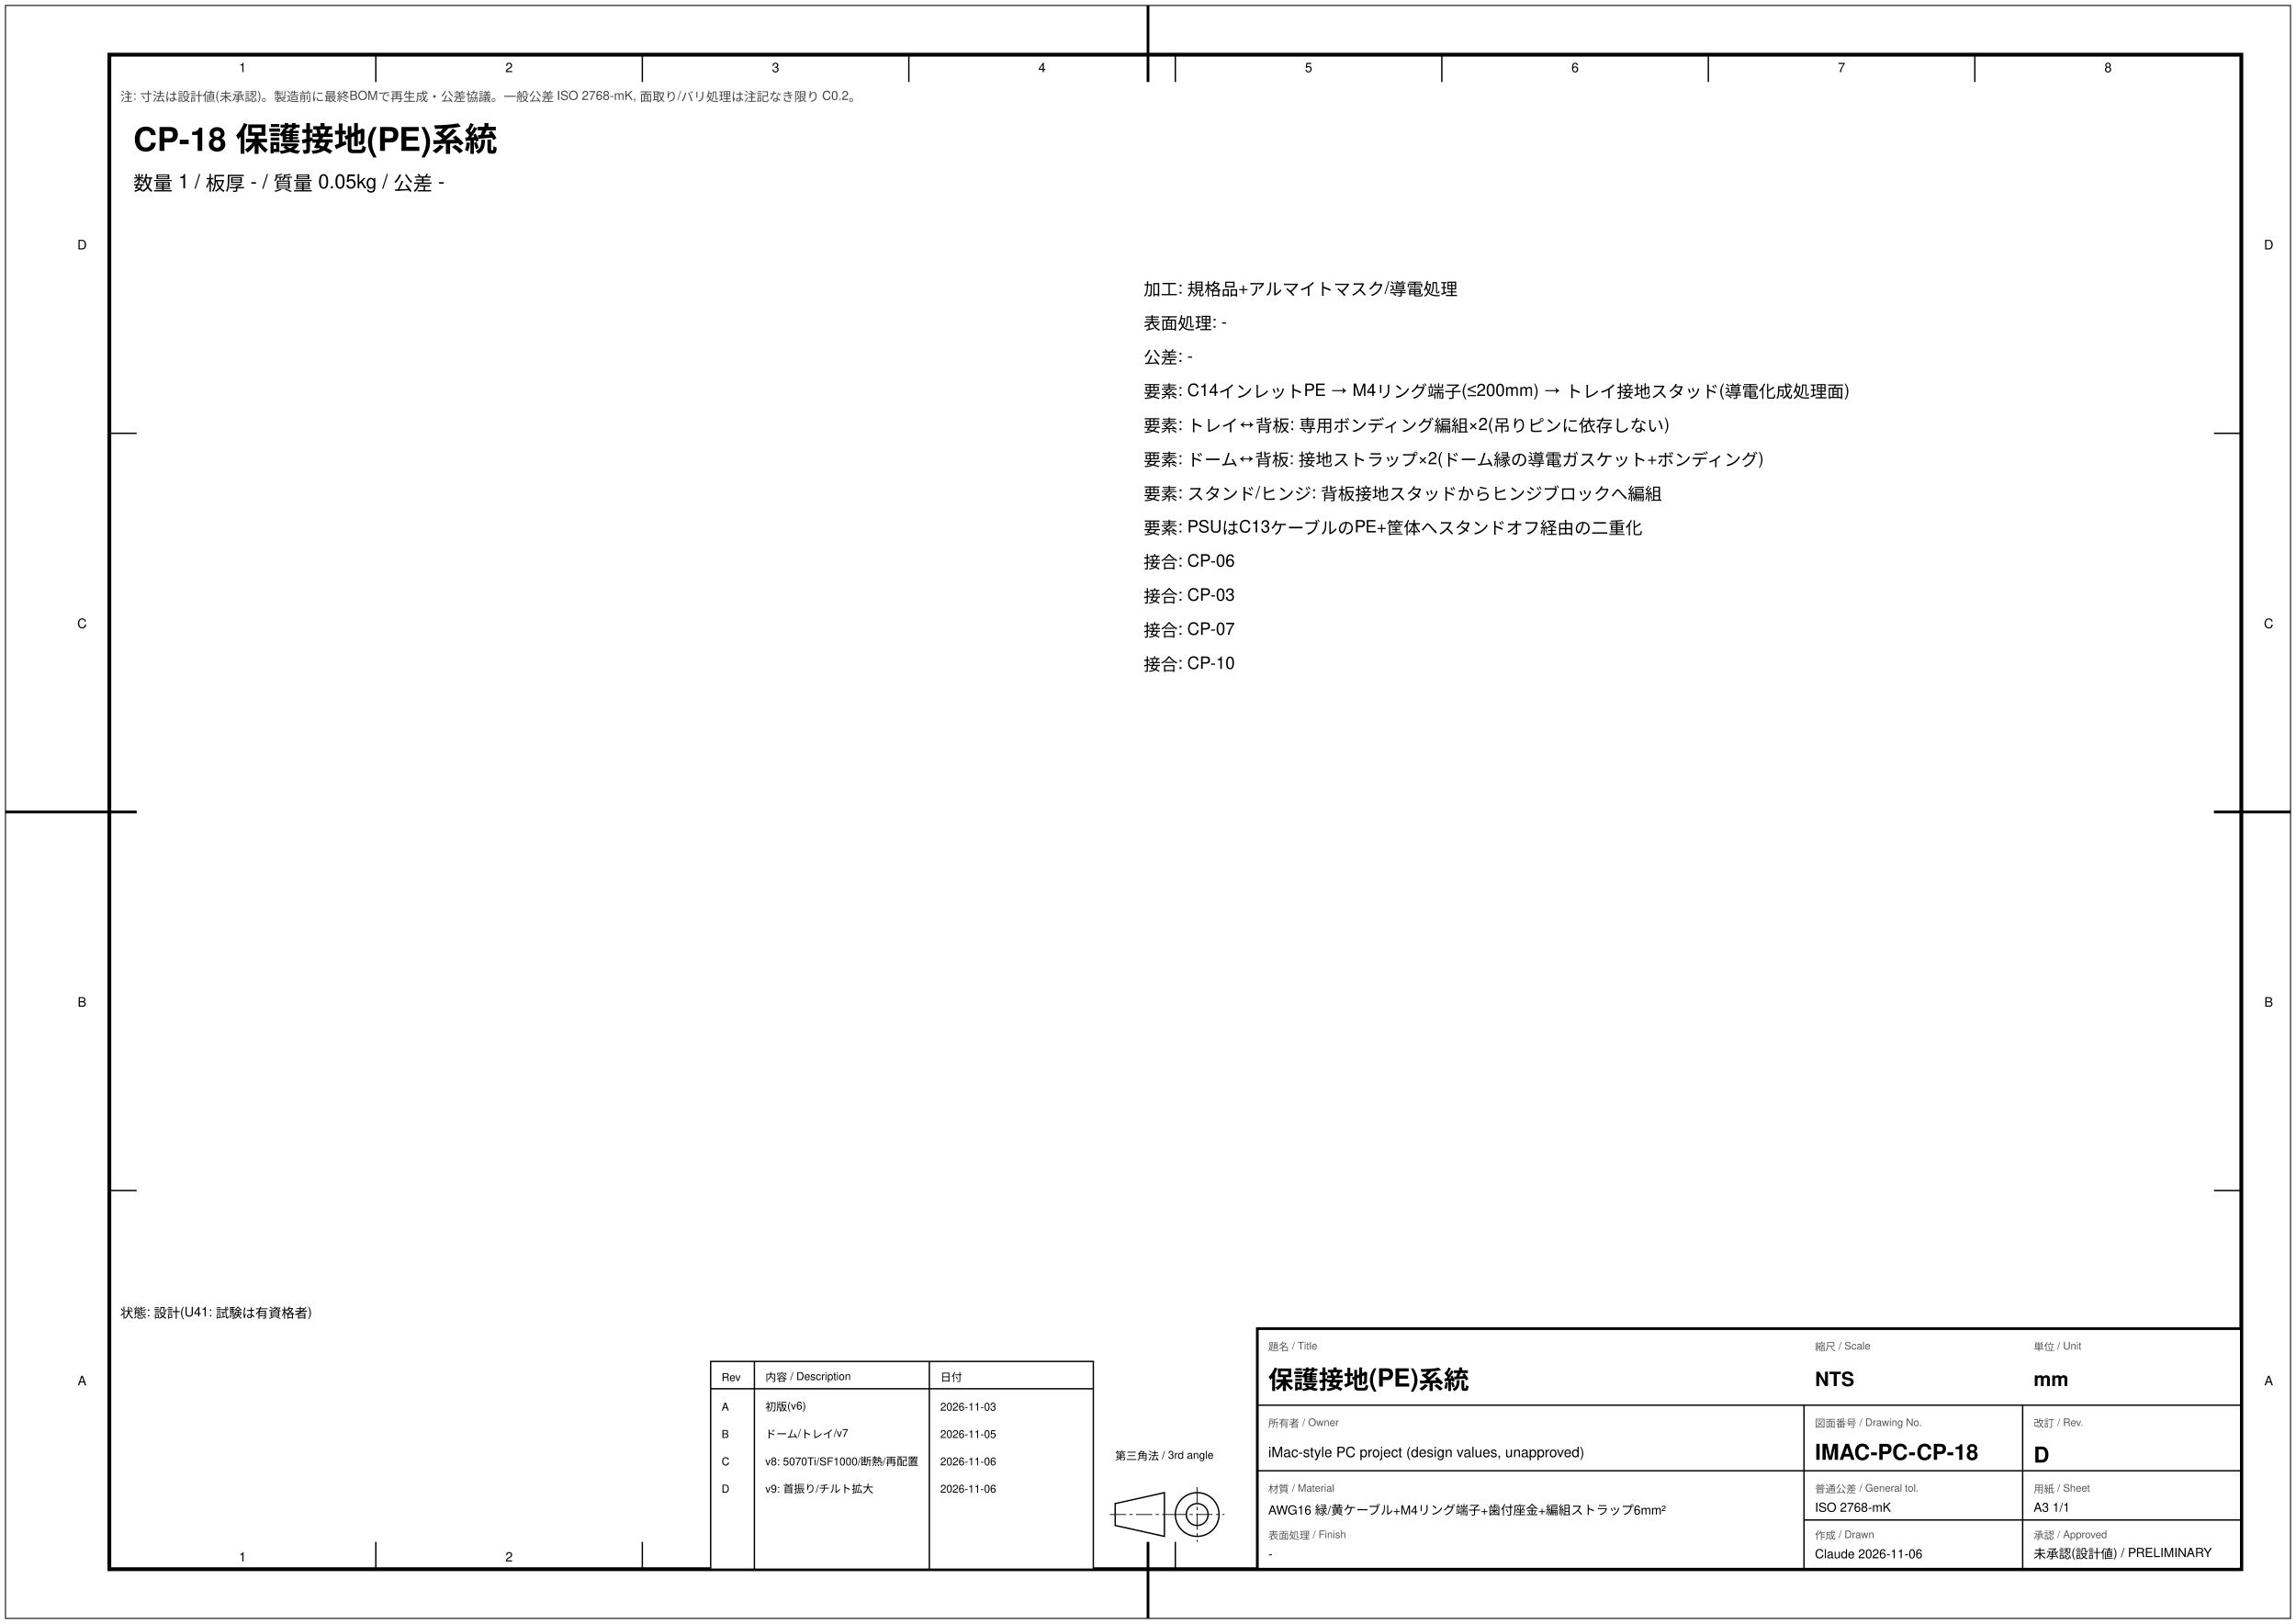
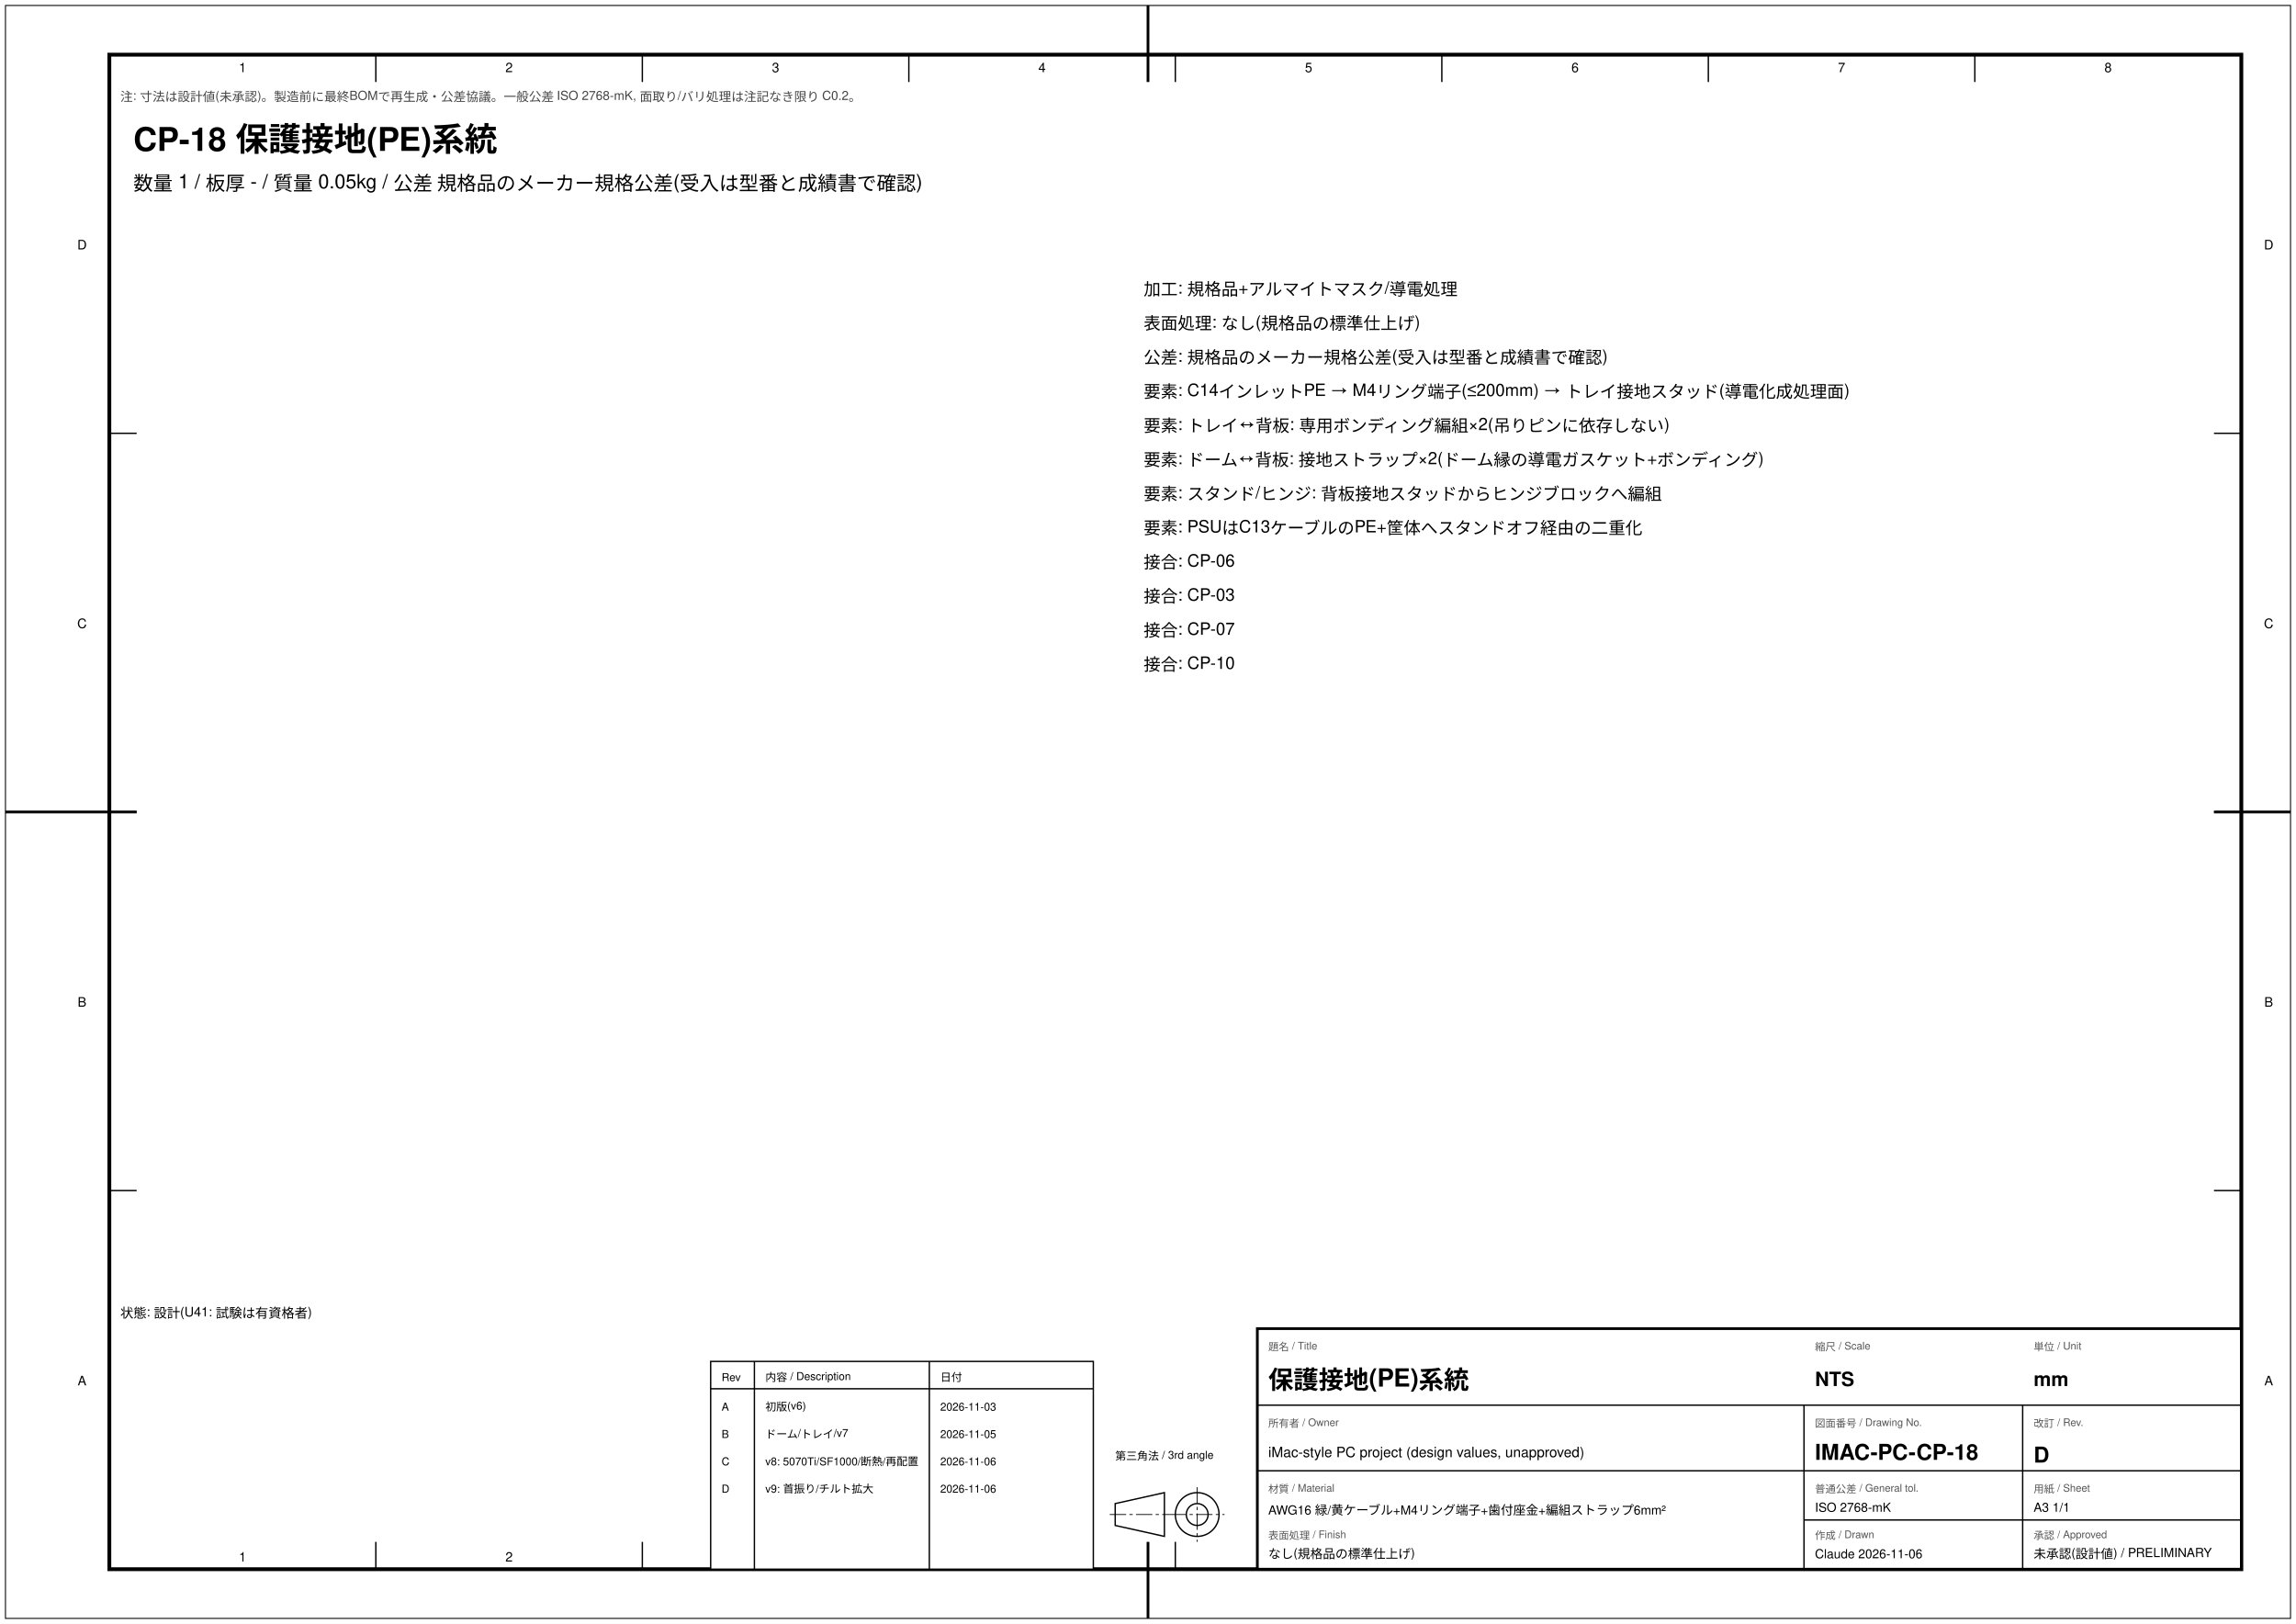
<svg xmlns="http://www.w3.org/2000/svg" viewBox="0 0 420 297" font-family="Helvetica,Arial,sans-serif">
  <defs>
    <marker id="a" markerWidth="5" markerHeight="5" refX="2.5" refY="2.5" orient="auto-start-reverse">
      <path d="M0,0 L5,2.5 L0,5 z" fill="#06c" />
    </marker>
  </defs>
  <g data-frame="1">
    <rect width="100%" height="100%" fill="#fff" />
    <rect x="1" y="1" width="418" height="295" fill="none" stroke="#000" stroke-width=".18" />
    <rect x="20" y="10" width="390" height="277" fill="none" stroke="#000" stroke-width=".7" />
    <line x1="68.75" y1="10" x2="68.75" y2="15" stroke="#000" stroke-width="0.25" />
    <line x1="68.75" y1="287" x2="68.75" y2="282" stroke="#000" stroke-width="0.25" />
    <text x="44.38" y="13.20" font-size="2.4" text-anchor="middle" font-weight="normal" fill="#000">1</text>
    <text x="44.38" y="285.60" font-size="2.4" text-anchor="middle" font-weight="normal" fill="#000">1</text>
    <line x1="117.5" y1="10" x2="117.5" y2="15" stroke="#000" stroke-width="0.25" />
    <line x1="117.5" y1="287" x2="117.5" y2="282" stroke="#000" stroke-width="0.25" />
    <text x="93.12" y="13.20" font-size="2.4" text-anchor="middle" font-weight="normal" fill="#000">2</text>
    <text x="93.12" y="285.60" font-size="2.4" text-anchor="middle" font-weight="normal" fill="#000">2</text>
    <line x1="166.25" y1="10" x2="166.25" y2="15" stroke="#000" stroke-width="0.25" />
    <line x1="166.25" y1="287" x2="166.25" y2="282" stroke="#000" stroke-width="0.25" />
    <text x="141.88" y="13.20" font-size="2.4" text-anchor="middle" font-weight="normal" fill="#000">3</text>
    <text x="141.88" y="285.60" font-size="2.4" text-anchor="middle" font-weight="normal" fill="#000">3</text>
    <line x1="215.0" y1="10" x2="215.0" y2="15" stroke="#000" stroke-width="0.25" />
    <line x1="215.0" y1="287" x2="215.0" y2="282" stroke="#000" stroke-width="0.25" />
    <text x="190.62" y="13.20" font-size="2.4" text-anchor="middle" font-weight="normal" fill="#000">4</text>
    <text x="190.62" y="285.60" font-size="2.4" text-anchor="middle" font-weight="normal" fill="#000">4</text>
    <line x1="263.75" y1="10" x2="263.75" y2="15" stroke="#000" stroke-width="0.25" />
    <line x1="263.75" y1="287" x2="263.75" y2="282" stroke="#000" stroke-width="0.25" />
    <text x="239.38" y="13.20" font-size="2.4" text-anchor="middle" font-weight="normal" fill="#000">5</text>
    <text x="239.38" y="285.60" font-size="2.4" text-anchor="middle" font-weight="normal" fill="#000">5</text>
    <line x1="312.5" y1="10" x2="312.5" y2="15" stroke="#000" stroke-width="0.25" />
    <line x1="312.5" y1="287" x2="312.5" y2="282" stroke="#000" stroke-width="0.25" />
    <text x="288.12" y="13.20" font-size="2.4" text-anchor="middle" font-weight="normal" fill="#000">6</text>
    <text x="288.12" y="285.60" font-size="2.4" text-anchor="middle" font-weight="normal" fill="#000">6</text>
    <line x1="361.25" y1="10" x2="361.25" y2="15" stroke="#000" stroke-width="0.25" />
    <line x1="361.25" y1="287" x2="361.25" y2="282" stroke="#000" stroke-width="0.25" />
    <text x="336.88" y="13.20" font-size="2.4" text-anchor="middle" font-weight="normal" fill="#000">7</text>
    <text x="336.88" y="285.60" font-size="2.4" text-anchor="middle" font-weight="normal" fill="#000">7</text>
    <text x="385.62" y="13.20" font-size="2.4" text-anchor="middle" font-weight="normal" fill="#000">8</text>
    <text x="385.62" y="285.60" font-size="2.4" text-anchor="middle" font-weight="normal" fill="#000">8</text>
    <line x1="20" y1="79.25" x2="25" y2="79.25" stroke="#000" stroke-width="0.25" />
    <line x1="410" y1="79.25" x2="405" y2="79.25" stroke="#000" stroke-width="0.25" />
    <line x1="20" y1="148.5" x2="25" y2="148.5" stroke="#000" stroke-width="0.25" />
    <line x1="410" y1="148.5" x2="405" y2="148.5" stroke="#000" stroke-width="0.25" />
    <line x1="20" y1="217.75" x2="25" y2="217.75" stroke="#000" stroke-width="0.25" />
    <line x1="410" y1="217.75" x2="405" y2="217.75" stroke="#000" stroke-width="0.25" />
    <text x="15.00" y="45.62" font-size="2.4" text-anchor="middle" font-weight="normal" fill="#000">D</text>
    <text x="415.00" y="45.62" font-size="2.4" text-anchor="middle" font-weight="normal" fill="#000">D</text>
    <text x="15.00" y="114.88" font-size="2.4" text-anchor="middle" font-weight="normal" fill="#000">C</text>
    <text x="415.00" y="114.88" font-size="2.4" text-anchor="middle" font-weight="normal" fill="#000">C</text>
    <text x="15.00" y="184.12" font-size="2.4" text-anchor="middle" font-weight="normal" fill="#000">B</text>
    <text x="415.00" y="184.12" font-size="2.4" text-anchor="middle" font-weight="normal" fill="#000">B</text>
    <text x="15.00" y="253.38" font-size="2.4" text-anchor="middle" font-weight="normal" fill="#000">A</text>
    <text x="415.00" y="253.38" font-size="2.4" text-anchor="middle" font-weight="normal" fill="#000">A</text>
    <line x1="1" y1="148.5" x2="25" y2="148.5" stroke="#000" stroke-width="0.5" />
    <line x1="405" y1="148.5" x2="419" y2="148.5" stroke="#000" stroke-width="0.5" />
    <line x1="210.0" y1="1" x2="210.0" y2="15" stroke="#000" stroke-width="0.5" />
    <line x1="210.0" y1="282" x2="210.0" y2="296" stroke="#000" stroke-width="0.5" />
    <rect x="230" y="243" width="180" height="44" fill="#fff" stroke="#000" stroke-width=".5" />
    <line x1="230" y1="257" x2="410" y2="257" stroke="#000" stroke-width="0.25" />
    <line x1="230" y1="269" x2="410" y2="269" stroke="#000" stroke-width="0.25" />
    <line x1="330" y1="257" x2="330" y2="287" stroke="#000" stroke-width="0.25" />
    <line x1="370" y1="257" x2="370" y2="287" stroke="#000" stroke-width="0.25" />
    <line x1="330" y1="278" x2="410" y2="278" stroke="#000" stroke-width="0.25" />
    <text x="232.00" y="247.00" font-size="1.9" text-anchor="start" font-weight="normal" fill="#555">題名 / Title</text>
    <text x="232.00" y="254.00" font-size="4.6" text-anchor="start" font-weight="bold" fill="#000">保護接地(PE)系統</text>
    <text x="232.00" y="261.00" font-size="1.9" text-anchor="start" font-weight="normal" fill="#555">所有者 / Owner</text>
    <text x="232.00" y="266.50" font-size="2.6" text-anchor="start" font-weight="normal" fill="#000">iMac-style PC project (design values, unapproved)</text>
    <text x="232.00" y="273.00" font-size="1.9" text-anchor="start" font-weight="normal" fill="#555">材質 / Material</text>
    <text x="232.00" y="277.00" font-size="2.3" text-anchor="start" font-weight="normal" fill="#000">AWG16 緑/黄ケーブル+M4リング端子+歯付座金+編組ストラップ6mm²</text>
    <text x="232.00" y="281.50" font-size="1.9" text-anchor="start" font-weight="normal" fill="#555">表面処理 / Finish</text>
-     <text x="232.00" y="285.00" font-size="2.3" text-anchor="start" font-weight="normal" fill="#000">-</text>
+     <text x="232.00" y="285.00" font-size="2.3" text-anchor="start" font-weight="normal" fill="#000">なし(規格品の標準仕上げ)</text>
    <text x="332.00" y="261.00" font-size="1.9" text-anchor="start" font-weight="normal" fill="#555">図面番号 / Drawing No.</text>
    <text x="332.00" y="267.00" font-size="4.0" text-anchor="start" font-weight="bold" fill="#000">IMAC-PC-CP-18</text>
    <text x="332.00" y="273.00" font-size="1.9" text-anchor="start" font-weight="normal" fill="#555">普通公差 / General tol.</text>
    <text x="332.00" y="276.50" font-size="2.3" text-anchor="start" font-weight="normal" fill="#000">ISO 2768-mK</text>
    <text x="372.00" y="261.00" font-size="1.9" text-anchor="start" font-weight="normal" fill="#555">改訂 / Rev.</text>
    <text x="372.00" y="267.50" font-size="4.0" text-anchor="start" font-weight="bold" fill="#000">D</text>
    <text x="372.00" y="273.00" font-size="1.9" text-anchor="start" font-weight="normal" fill="#555">用紙 / Sheet</text>
    <text x="372.00" y="276.50" font-size="2.3" text-anchor="start" font-weight="normal" fill="#000">A3  1/1</text>
    <text x="332.00" y="247.00" font-size="1.9" text-anchor="start" font-weight="normal" fill="#555">縮尺 / Scale</text>
    <text x="332.00" y="253.50" font-size="3.6" text-anchor="start" font-weight="bold" fill="#000">NTS</text>
    <text x="372.00" y="247.00" font-size="1.9" text-anchor="start" font-weight="normal" fill="#555">単位 / Unit</text>
    <text x="372.00" y="253.50" font-size="3.6" text-anchor="start" font-weight="bold" fill="#000">mm</text>
    <text x="332.00" y="281.50" font-size="1.9" text-anchor="start" font-weight="normal" fill="#555">作成 / Drawn</text>
    <text x="332.00" y="285.00" font-size="2.3" text-anchor="start" font-weight="normal" fill="#000">Claude 2026-11-06</text>
    <text x="372.00" y="281.50" font-size="1.9" text-anchor="start" font-weight="normal" fill="#555">承認 / Approved</text>
    <text x="372.00" y="285.00" font-size="2.3" text-anchor="start" font-weight="normal" fill="#000">未承認(設計値) / PRELIMINARY</text>
    <g transform="translate(204,273)" stroke="#000" stroke-width=".25" fill="none">
      <path d="M0,2 L9,0 L9,8 L0,6 Z" />
      <line x1="-1" y1="4" x2="10" y2="4" stroke="#000" stroke-width="0.15" stroke-dasharray="3,0.6,0.6,0.6" />
      <circle cx="15" cy="4" r="4" />
      <circle cx="15" cy="4" r="2" />
      <line x1="10" y1="4" x2="20" y2="4" stroke="#000" stroke-width="0.15" stroke-dasharray="3,0.6,0.6,0.6" />
      <line x1="15" y1="-1" x2="15" y2="9" stroke="#000" stroke-width="0.15" stroke-dasharray="3,0.6,0.6,0.6" />
    </g>
    <text x="204.00" y="267.00" font-size="2.0" text-anchor="start" font-weight="normal" fill="#000">第三角法 / 3rd angle</text>
    <rect x="130" y="249" width="70" height="38" fill="#fff" stroke="#000" stroke-width=".25" />
    <line x1="130" y1="254" x2="200" y2="254" stroke="#000" stroke-width="0.25" />
    <line x1="138" y1="249" x2="138" y2="287" stroke="#000" stroke-width="0.25" />
    <line x1="170" y1="249" x2="170" y2="287" stroke="#000" stroke-width="0.25" />
    <text x="132.00" y="252.60" font-size="2.0" text-anchor="start" font-weight="normal" fill="#000">Rev</text>
    <text x="140.00" y="252.60" font-size="2.0" text-anchor="start" font-weight="normal" fill="#000">内容 / Description</text>
    <text x="172.00" y="252.60" font-size="2.0" text-anchor="start" font-weight="normal" fill="#000">日付</text>
    <text x="132.00" y="258.00" font-size="2.0" text-anchor="start" font-weight="normal" fill="#000">A</text>
    <text x="140.00" y="258.00" font-size="2.0" text-anchor="start" font-weight="normal" fill="#000">初版(v6)</text>
    <text x="172.00" y="258.00" font-size="2.0" text-anchor="start" font-weight="normal" fill="#000">2026-11-03</text>
    <text x="132.00" y="263.00" font-size="2.0" text-anchor="start" font-weight="normal" fill="#000">B</text>
    <text x="140.00" y="263.00" font-size="2.0" text-anchor="start" font-weight="normal" fill="#000">ドーム/トレイ/v7</text>
    <text x="172.00" y="263.00" font-size="2.0" text-anchor="start" font-weight="normal" fill="#000">2026-11-05</text>
    <text x="132.00" y="268.00" font-size="2.0" text-anchor="start" font-weight="normal" fill="#000">C</text>
    <text x="140.00" y="268.00" font-size="2.0" text-anchor="start" font-weight="normal" fill="#000">v8: 5070Ti/SF1000/断熱/再配置</text>
    <text x="172.00" y="268.00" font-size="2.0" text-anchor="start" font-weight="normal" fill="#000">2026-11-06</text>
    <text x="132.00" y="273.00" font-size="2.0" text-anchor="start" font-weight="normal" fill="#000">D</text>
    <text x="140.00" y="273.00" font-size="2.0" text-anchor="start" font-weight="normal" fill="#000">v9: 首振り/チルト拡大</text>
    <text x="172.00" y="273.00" font-size="2.0" text-anchor="start" font-weight="normal" fill="#000">2026-11-06</text>
    <text x="22.00" y="241.00" font-size="2.4" text-anchor="start" font-weight="normal" fill="#000">状態: 設計(U41: 試験は有資格者)</text>
    <text x="22.00" y="18.50" font-size="2.3" text-anchor="start" font-weight="normal" fill="#444">注: 寸法は設計値(未承認)。製造前に最終BOMで再生成・公差協議。一般公差 ISO 2768-mK, 面取り/バリ処理は注記なき限り C0.2。</text>
  </g>
  <g transform="translate(22,18) scale(1.2)">
    <text x="2" y="8" font-size="5" font-weight="bold">CP-18 保護接地(PE)系統</text>
-     <text x="2" y="14" font-size="3">数量 1 / 板厚 - / 質量 0.05kg / 公差 -</text>
+     <text x="2" y="14" font-size="3">数量 1 / 板厚 - / 質量 0.05kg / 公差 規格品のメーカー規格公差(受入は型番と成績書で確認)</text>
    <text x="156" y="30" font-size="2.6">加工: 規格品+アルマイトマスク/導電処理</text>
-     <text x="156" y="35.2" font-size="2.6">表面処理: -</text>
-     <text x="156" y="40.4" font-size="2.6">公差: -</text>
+     <text x="156" y="35.2" font-size="2.6">表面処理: なし(規格品の標準仕上げ)</text>
+     <text x="156" y="40.4" font-size="2.6">公差: 規格品のメーカー規格公差(受入は型番と成績書で確認)</text>
    <text x="156" y="45.6" font-size="2.6">要素: C14インレットPE → M4リング端子(≤200mm) → トレイ接地スタッド(導電化成処理面)</text>
    <text x="156" y="50.8" font-size="2.6">要素: トレイ↔背板: 専用ボンディング編組×2(吊りピンに依存しない)</text>
    <text x="156" y="56" font-size="2.6">要素: ドーム↔背板: 接地ストラップ×2(ドーム縁の導電ガスケット+ボンディング)</text>
    <text x="156" y="61.2" font-size="2.6">要素: スタンド/ヒンジ: 背板接地スタッドからヒンジブロックへ編組</text>
    <text x="156" y="66.4" font-size="2.6">要素: PSUはC13ケーブルのPE+筐体へスタンドオフ経由の二重化</text>
    <text x="156" y="71.6" font-size="2.6">接合: CP-06</text>
    <text x="156" y="76.8" font-size="2.6">接合: CP-03</text>
    <text x="156" y="82" font-size="2.6">接合: CP-07</text>
    <text x="156" y="87.2" font-size="2.6">接合: CP-10</text>
  </g>
</svg>
